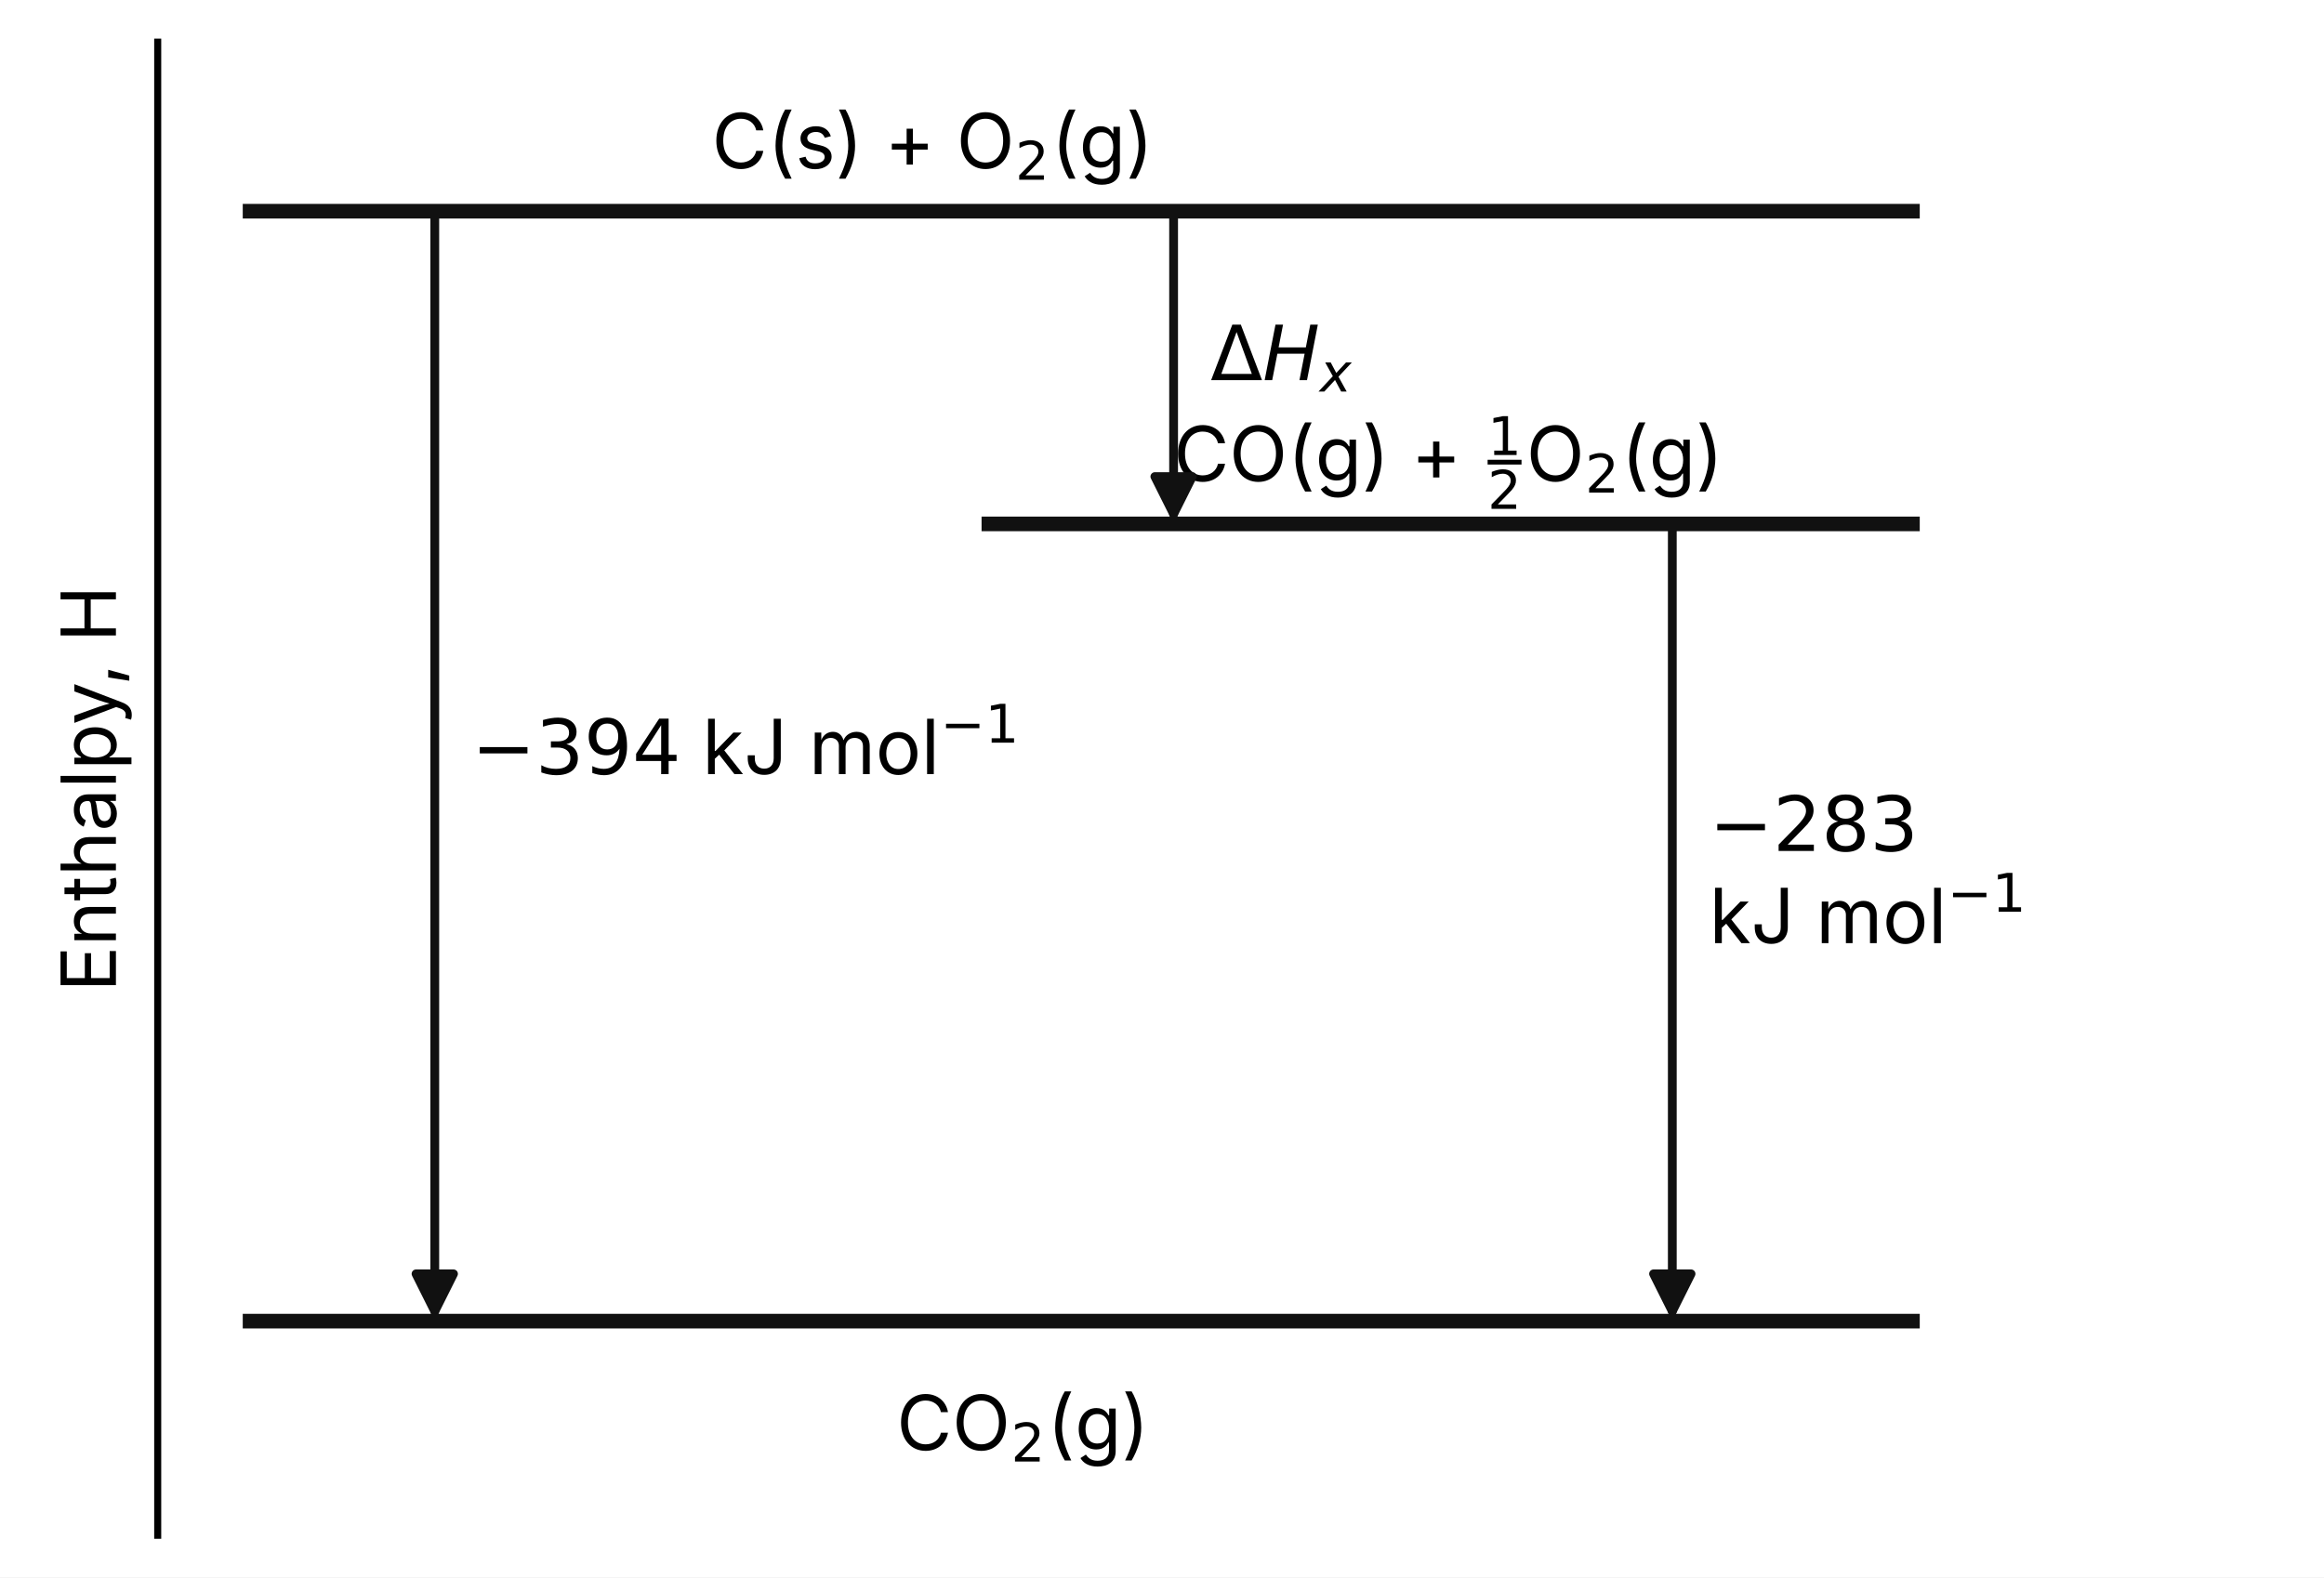
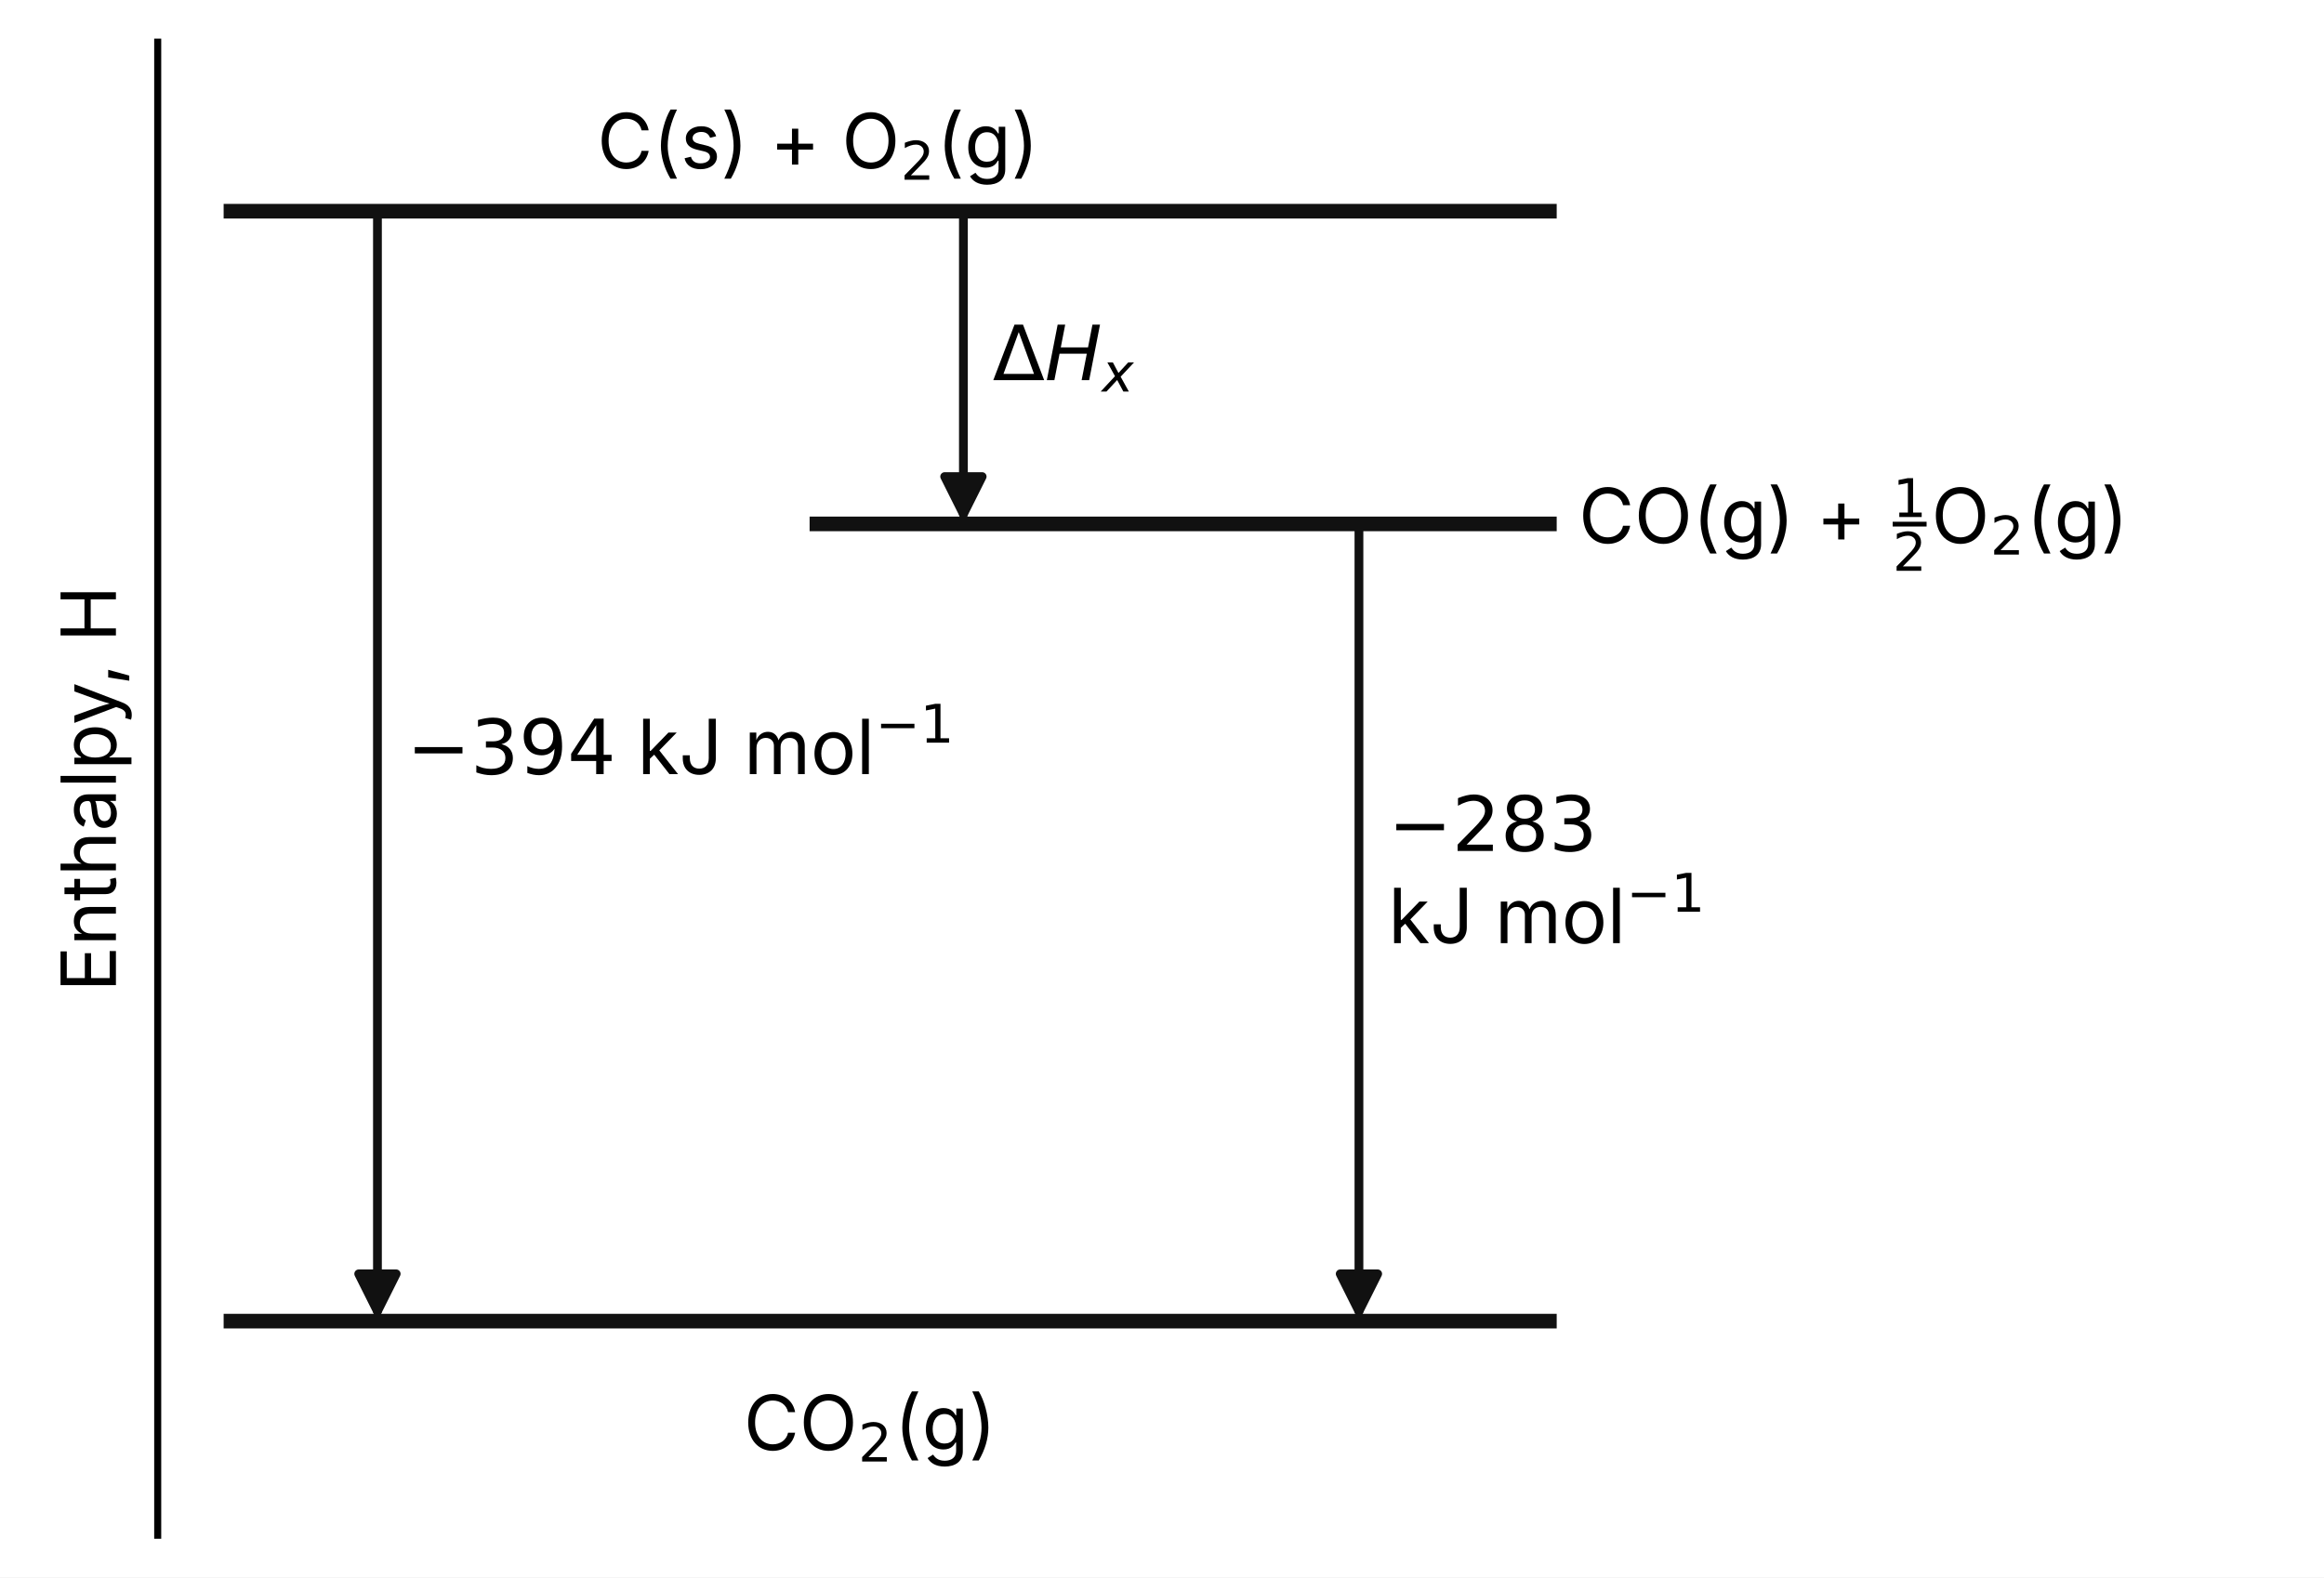
<svg xmlns="http://www.w3.org/2000/svg" xmlns:xlink="http://www.w3.org/1999/xlink" width="396.829pt" height="269.424pt" viewBox="0 0 396.829 269.424" version="1.1">
  <defs>
    <style type="text/css">*{stroke-linejoin: round; stroke-linecap: butt}</style>
  </defs>
  <g id="figure_1">
    <g id="patch_1">
      <path d="M 0 269.424  L 396.829 269.424  L 396.829 0  L 0 0  z " style="fill: #ffffff" />
    </g>
    <g id="axes_1">
      <g id="patch_2">
        <path d="M 26.929 262.224  L 389.629 262.224  L 389.629 7.2  L 26.929 7.2  z " style="fill: #ffffff" />
      </g>
      <g id="matplotlib.axis_1" />
      <g id="matplotlib.axis_2">
        <g id="text_1">
          <g transform="translate(19.79375 169.4058) rotate(-90) scale(0.13 -0.13)">
            <defs>
              <path id="Inter-Regular-5f" d="M 563 0  L 3428 0  L 3428 525  L 1156 525  L 1156 2088  L 3247 2088  L 3247 2613  L 1156 2613  L 1156 4131  L 3400 4131  L 3400 4656  L 563 4656  L 563 0  z " transform="scale(0.015625)" />
              <path id="Inter-Regular-307" d="M 1056 2094  C 1056 2691 1434 3031 1938 3031  C 2425 3031 2725 2709 2725 2172  L 2725 0  L 3288 0  L 3288 2219  C 3288 3103 2813 3538 2106 3538  C 1638 3538 1263 3341 1038 2847  L 1034 3494  L 494 3494  L 494 0  L 1056 0  L 1056 2094  z " transform="scale(0.015625)" />
              <path id="Inter-Regular-37b" d="M 1869 3494  L 1150 3494  L 1150 4325  L 588 4325  L 588 3494  L 63 3494  L 63 3013  L 588 3013  L 588 863  C 588 291 944 -44 1547 -44  C 1691 -44 1850 -22 1966 19  L 1850 494  C 1756 475 1634 456 1563 456  C 1266 456 1150 594 1150 906  L 1150 3013  L 1869 3013  L 1869 3494  z " transform="scale(0.015625)" />
              <path id="Inter-Regular-29f" d="M 1056 2094  C 1056 2691 1434 3031 1938 3031  C 2425 3031 2725 2709 2725 2172  L 2725 0  L 3291 0  L 3291 2219  C 3291 3103 2813 3538 2106 3538  C 1650 3538 1284 3353 1056 2888  L 1056 4656  L 494 4656  L 494 0  L 1056 0  L 1056 2094  z " transform="scale(0.015625)" />
              <path id="Inter-Regular-1fc" d="M 1472 -81  C 2063 -81 2391 228 2509 475  L 2547 475  L 2547 0  L 3100 0  L 3100 2303  C 3100 3394 2259 3538 1791 3538  C 1250 3538 650 3344 381 2709  L 922 2531  C 1031 2775 1303 3044 1806 3044  C 2291 3044 2538 2794 2538 2359  L 2538 2341  C 2538 2081 2263 2100 1641 2022  C 994 1941 281 1794 281 994  C 281 306 809 -81 1472 -81  z M 1569 416  C 1150 416 847 603 847 966  C 847 1363 1206 1494 1616 1547  C 1831 1575 2444 1638 2538 1747  L 2538 1263  C 2538 834 2191 416 1569 416  z " transform="scale(0.015625)" />
              <path id="Inter-Regular-2e2" d="M 1056 4656  L 494 4656  L 494 0  L 1056 0  L 1056 4656  z " transform="scale(0.015625)" />
              <path id="Inter-Regular-34d" d="M 494 -1306  L 1056 -1306  L 1056 541  L 1100 541  C 1216 347 1450 -75 2116 -75  C 2988 -75 3594 625 3594 1738  C 3594 2844 2984 3538 2113 3538  C 1431 3538 1216 3119 1100 2934  L 1038 2934  L 1038 3494  L 494 3494  L 494 -1306  z M 2031 428  C 1397 428 1050 966 1050 1744  C 1050 2516 1388 3034 2031 3034  C 2694 3034 3022 2469 3022 1744  C 3022 1009 2684 428 2031 428  z " transform="scale(0.015625)" />
              <path id="Inter-Regular-3e8" d="M 438 -1266  C 497 -1294 650 -1331 850 -1331  C 1344 -1331 1681 -1078 1894 -522  L 3428 3494  L 2816 3494  L 2066 1422  C 1956 1119 1875 816 1797 525  C 1716 816 1638 1116 1528 1422  L 784 3494  L 169 3494  L 1503 -19  L 1403 -309  C 1231 -809 984 -884 641 -794  L 581 -778  L 438 -1266  z " transform="scale(0.015625)" />
              <path id="Inter-Regular-5df" d="M 400 -1122  L 831 -1122  L 1319 650  L 675 650  L 400 -1122  z " transform="scale(0.015625)" />
              <path id="Inter-Regular-6eb" transform="scale(0.015625)" />
              <path id="Inter-Regular-a1" d="M 563 0  L 1156 0  L 1156 2119  L 3600 2119  L 3600 0  L 4194 0  L 4194 4656  L 3600 4656  L 3600 2644  L 1156 2644  L 1156 4656  L 563 4656  L 563 0  z " transform="scale(0.015625)" />
            </defs>
            <use xlink:href="#Inter-Regular-5f" />
            <use xlink:href="#Inter-Regular-307" transform="translate(60.10938 0)" />
            <use xlink:href="#Inter-Regular-37b" transform="translate(119.1875 0)" />
            <use xlink:href="#Inter-Regular-29f" transform="translate(151.9062 0)" />
            <use xlink:href="#Inter-Regular-1fc" transform="translate(211.0312 0)" />
            <use xlink:href="#Inter-Regular-2e2" transform="translate(267.1875 0)" />
            <use xlink:href="#Inter-Regular-34d" transform="translate(291.4062 0)" />
            <use xlink:href="#Inter-Regular-3e8" transform="translate(350.6875 0)" />
            <use xlink:href="#Inter-Regular-5df" transform="translate(402.5 0)" />
            <use xlink:href="#Inter-Regular-6eb" transform="translate(431.3125 0)" />
            <use xlink:href="#Inter-Regular-a1" transform="translate(459.4375 0)" />
          </g>
        </g>
      </g>
      <g id="line2d_1">
-         <path d="M 42.699 36.071  L 326.551 36.071  " clip-path="url(#p30028aac3f)" style="fill: none; stroke: #111111; stroke-width: 2.5; stroke-linecap: square" />
+         <path d="M 39.436 36.071  L 264.561 36.071  " clip-path="url(#p747c0e3491)" style="fill: none; stroke: #111111; stroke-width: 2.5; stroke-linecap: square" />
      </g>
      <g id="line2d_2">
-         <path d="M 168.856 89.481  L 326.551 89.481  " clip-path="url(#p30028aac3f)" style="fill: none; stroke: #111111; stroke-width: 2.5; stroke-linecap: square" />
+         <path d="M 139.492 89.481  L 264.561 89.481  " clip-path="url(#p747c0e3491)" style="fill: none; stroke: #111111; stroke-width: 2.5; stroke-linecap: square" />
      </g>
      <g id="line2d_3">
-         <path d="M 42.699 225.655  L 326.551 225.655  " clip-path="url(#p30028aac3f)" style="fill: none; stroke: #111111; stroke-width: 2.5; stroke-linecap: square" />
+         <path d="M 39.436 225.655  L 264.561 225.655  " clip-path="url(#p747c0e3491)" style="fill: none; stroke: #111111; stroke-width: 2.5; stroke-linecap: square" />
      </g>
      <g id="patch_3">
        <path d="M 26.929 262.224  L 26.929 7.2  " style="fill: none; stroke: #000000; stroke-width: 1.2; stroke-linejoin: miter; stroke-linecap: square" />
      </g>
      <g id="text_2">
-         <g transform="translate(121.5469 28.85298) scale(0.13 -0.13)">
+         <g transform="translate(101.9709 28.85298) scale(0.13 -0.13)">
          <defs>
            <path id="Inter-Regular-49" d="M 2447 -63  C 3400 -63 4163 519 4325 1466  L 3731 1466  C 3600 831 3056 488 2447 488  C 1613 488 959 1134 959 2325  C 959 3519 1609 4169 2447 4169  C 3053 4169 3600 3828 3731 3191  L 4325 3191  C 4159 4150 3391 4719 2447 4719  C 1253 4719 381 3803 381 2325  C 381 850 1253 -63 2447 -63  z " transform="scale(0.015625)" />
            <path id="Inter-Regular-59f" d="M 681 1897  C 681 984 956 31 1488 -872  L 2034 -872  C 1497 238 1253 1069 1253 1897  C 1253 2809 1550 3956 2034 4941  L 1488 4941  C 1019 4169 681 2913 681 1897  z " transform="scale(0.015625)" />
            <path id="Inter-Regular-369" d="M 1681 -75  C 2500 -75 3059 372 3059 984  C 3059 1463 2763 1778 2128 1928  L 1600 2053  C 1191 2150 1013 2294 1013 2553  C 1013 2844 1325 3059 1741 3059  C 2191 3059 2388 2816 2484 2566  L 2994 2697  C 2834 3188 2456 3538 1738 3538  C 994 3538 444 3119 444 2519  C 444 2028 747 1716 1381 1566  L 1963 1428  C 2306 1347 2475 1188 2475 947  C 2475 659 2163 419 1675 419  C 1256 419 972 591 872 975  L 338 847  C 463 244 963 -75 1681 -75  z " transform="scale(0.015625)" />
            <path id="Inter-Regular-5a0" d="M 300 -872  L 847 -872  C 1369 16 1653 969 1653 1897  C 1653 2909 1316 4172 847 4941  L 300 4941  C 784 3956 1081 2809 1081 1897  C 1081 1094 853 269 300 -872  z " transform="scale(0.015625)" />
            <path id="Inter-Regular-5f4" d="M 1853 313  L 2381 313  L 2381 1575  L 3625 1575  L 3625 2072  L 2381 2072  L 2381 3331  L 1853 3331  L 1853 2072  L 609 2072  L 609 1575  L 1853 1575  L 1853 313  z " transform="scale(0.015625)" />
            <path id="Inter-Regular-142" d="M 2450 -63  C 3644 -63 4513 850 4513 2325  C 4513 3803 3644 4719 2450 4719  C 1256 4719 381 3803 381 2325  C 381 850 1256 -63 2450 -63  z M 2450 488  C 1613 488 959 1138 959 2325  C 959 3519 1613 4169 2450 4169  C 3281 4169 3934 3522 3934 2325  C 3934 1134 3281 488 2450 488  z " transform="scale(0.015625)" />
            <path id="DejaVuSans-15" d="M 1228 531  L 3431 531  L 3431 0  L 469 0  L 469 531  Q 828 903 1448 1529  Q 2069 2156 2228 2338  Q 2531 2678 2651 2914  Q 2772 3150 2772 3378  Q 2772 3750 2511 3984  Q 2250 4219 1831 4219  Q 1534 4219 1204 4116  Q 875 4013 500 3803  L 500 4441  Q 881 4594 1212 4672  Q 1544 4750 1819 4750  Q 2544 4750 2975 4387  Q 3406 4025 3406 3419  Q 3406 3131 3298 2873  Q 3191 2616 2906 2266  Q 2828 2175 2409 1742  Q 1991 1309 1228 531  z " transform="scale(0.015625)" />
            <path id="Inter-Regular-293" d="M 1909 -1381  C 2759 -1381 3431 -994 3431 -91  L 3431 3494  L 2884 3494  L 2884 2934  L 2831 2934  C 2713 3122 2488 3538 1813 3538  C 941 3538 325 2844 325 1763  C 325 666 963 56 1800 56  C 2475 56 2697 441 2816 641  L 2869 641  L 2869 -59  C 2869 -634 2466 -891 1909 -891  C 1294 -891 1075 -578 928 -375  L 472 -669  C 688 -1053 1134 -1381 1909 -1381  z M 1894 556  C 1238 556 897 1056 897 1775  C 897 2472 1228 3034 1894 3034  C 2538 3034 2875 2516 2875 1775  C 2875 1013 2528 556 1894 556  z " transform="scale(0.015625)" />
          </defs>
          <use xlink:href="#Inter-Regular-49" transform="translate(0 0.796875)" />
          <use xlink:href="#Inter-Regular-59f" transform="translate(73.04688 0.796875)" />
          <use xlink:href="#Inter-Regular-369" transform="translate(109.5215 0.796875)" />
          <use xlink:href="#Inter-Regular-5a0" transform="translate(162.3047 0.796875)" />
          <use xlink:href="#Inter-Regular-6eb" transform="translate(198.7793 0.796875)" />
          <use xlink:href="#Inter-Regular-5f4" transform="translate(226.9043 0.796875)" />
          <use xlink:href="#Inter-Regular-6eb" transform="translate(293.0664 0.796875)" />
          <use xlink:href="#Inter-Regular-142" transform="translate(321.1914 0.796875)" />
          <use xlink:href="#DejaVuSans-15" transform="translate(398.6133 -14.20308) scale(0.7)" />
          <use xlink:href="#Inter-Regular-59f" transform="translate(445.8838 0.796875)" />
          <use xlink:href="#Inter-Regular-293" transform="translate(482.3584 0.796875)" />
          <use xlink:href="#Inter-Regular-5a0" transform="translate(543.6865 0.796875)" />
        </g>
      </g>
      <g id="text_3">
-         <g transform="translate(200.3947 82.26367) scale(0.13 -0.13)">
+         <g transform="translate(269.5633 92.84957) scale(0.13 -0.13)">
          <defs>
            <path id="DejaVuSans-14" d="M 794 531  L 1825 531  L 1825 4091  L 703 3866  L 703 4441  L 1819 4666  L 2450 4666  L 2450 531  L 3481 531  L 3481 0  L 794 0  L 794 531  z " transform="scale(0.015625)" />
          </defs>
          <use xlink:href="#Inter-Regular-49" transform="translate(0 0.590625)" />
          <use xlink:href="#Inter-Regular-142" transform="translate(73.04688 0.590625)" />
          <use xlink:href="#Inter-Regular-59f" transform="translate(149.5117 0.590625)" />
          <use xlink:href="#Inter-Regular-293" transform="translate(185.9863 0.590625)" />
          <use xlink:href="#Inter-Regular-5a0" transform="translate(247.3145 0.590625)" />
          <use xlink:href="#Inter-Regular-6eb" transform="translate(283.7891 0.590625)" />
          <use xlink:href="#Inter-Regular-5f4" transform="translate(311.9141 0.590625)" />
          <use xlink:href="#Inter-Regular-6eb" transform="translate(378.0762 0.590625)" />
          <use xlink:href="#DejaVuSans-14" transform="translate(412.4512 34.96563) scale(0.7)" />
          <use xlink:href="#DejaVuSans-15" transform="translate(412.4512 -35.7375) scale(0.7)" />
          <use xlink:href="#Inter-Regular-142" transform="translate(463.2373 0.590625)" />
          <use xlink:href="#DejaVuSans-15" transform="translate(540.6592 -14.40933) scale(0.7)" />
          <use xlink:href="#Inter-Regular-59f" transform="translate(587.9297 0.590625)" />
          <use xlink:href="#Inter-Regular-293" transform="translate(624.4043 0.590625)" />
          <use xlink:href="#Inter-Regular-5a0" transform="translate(685.7324 0.590625)" />
          <path d="M 412.451 22.466  L 412.451 28.716  L 456.987 28.716  L 456.987 22.466  L 412.451 22.466  z " />
        </g>
      </g>
      <g id="text_4">
-         <g transform="translate(153.086 247.7887) scale(0.13 -0.13)">
+         <g transform="translate(126.9847 247.7887) scale(0.13 -0.13)">
          <use xlink:href="#Inter-Regular-49" transform="translate(0 0.796875)" />
          <use xlink:href="#Inter-Regular-142" transform="translate(73.04688 0.796875)" />
          <use xlink:href="#DejaVuSans-15" transform="translate(150.4688 -14.20308) scale(0.7)" />
          <use xlink:href="#Inter-Regular-59f" transform="translate(197.7393 0.796875)" />
          <use xlink:href="#Inter-Regular-293" transform="translate(234.2139 0.796875)" />
          <use xlink:href="#Inter-Regular-5a0" transform="translate(295.542 0.796875)" />
        </g>
      </g>
      <g id="patch_4">
-         <path d="M 74.238 36.071  Q 74.238 130.863 74.238 223.977  " style="fill: none; stroke: #111111; stroke-width: 1.5; stroke-linecap: round" />
-         <path d="M 77.438 217.577  L 74.238 223.977  L 71.038 217.577  z " style="fill: #111111; stroke: #111111; stroke-width: 1.5; stroke-linecap: round" />
+         <path d="M 64.45 36.071  Q 64.45 130.863 64.45 223.977  " style="fill: none; stroke: #111111; stroke-width: 1.5; stroke-linecap: round" />
+         <path d="M 67.65 217.577  L 64.45 223.977  L 61.25 217.577  z " style="fill: #111111; stroke: #111111; stroke-width: 1.5; stroke-linecap: round" />
      </g>
      <g id="text_5">
-         <g transform="translate(80.54601 132.3061) scale(0.13 -0.13)">
+         <g transform="translate(69.45294 132.3061) scale(0.13 -0.13)">
          <defs>
            <path id="DejaVuSans-c9c" d="M 678 2272  L 4684 2272  L 4684 1741  L 678 1741  L 678 2272  z " transform="scale(0.015625)" />
            <path id="DejaVuSans-16" d="M 2597 2516  Q 3050 2419 3304 2112  Q 3559 1806 3559 1356  Q 3559 666 3084 287  Q 2609 -91 1734 -91  Q 1441 -91 1130 -33  Q 819 25 488 141  L 488 750  Q 750 597 1062 519  Q 1375 441 1716 441  Q 2309 441 2620 675  Q 2931 909 2931 1356  Q 2931 1769 2642 2001  Q 2353 2234 1838 2234  L 1294 2234  L 1294 2753  L 1863 2753  Q 2328 2753 2575 2939  Q 2822 3125 2822 3475  Q 2822 3834 2567 4026  Q 2313 4219 1838 4219  Q 1578 4219 1281 4162  Q 984 4106 628 3988  L 628 4550  Q 988 4650 1302 4700  Q 1616 4750 1894 4750  Q 2613 4750 3031 4423  Q 3450 4097 3450 3541  Q 3450 3153 3228 2886  Q 3006 2619 2597 2516  z " transform="scale(0.015625)" />
            <path id="DejaVuSans-1c" d="M 703 97  L 703 672  Q 941 559 1184 500  Q 1428 441 1663 441  Q 2288 441 2617 861  Q 2947 1281 2994 2138  Q 2813 1869 2534 1725  Q 2256 1581 1919 1581  Q 1219 1581 811 2004  Q 403 2428 403 3163  Q 403 3881 828 4315  Q 1253 4750 1959 4750  Q 2769 4750 3195 4129  Q 3622 3509 3622 2328  Q 3622 1225 3098 567  Q 2575 -91 1691 -91  Q 1453 -91 1209 -44  Q 966 3 703 97  z M 1959 2075  Q 2384 2075 2632 2365  Q 2881 2656 2881 3163  Q 2881 3666 2632 3958  Q 2384 4250 1959 4250  Q 1534 4250 1286 3958  Q 1038 3666 1038 3163  Q 1038 2656 1286 2365  Q 1534 2075 1959 2075  z " transform="scale(0.015625)" />
            <path id="DejaVuSans-17" d="M 2419 4116  L 825 1625  L 2419 1625  L 2419 4116  z M 2253 4666  L 3047 4666  L 3047 1625  L 3713 1625  L 3713 1100  L 3047 1100  L 3047 0  L 2419 0  L 2419 1100  L 313 1100  L 313 1709  L 2253 4666  z " transform="scale(0.015625)" />
            <path id="Inter-Regular-2d9" d="M 494 0  L 1056 0  L 1056 1288  L 1425 1634  L 2703 0  L 3425 0  L 1853 1994  L 3316 3494  L 2619 3494  L 1125 1953  L 1056 1953  L 1056 4656  L 494 4656  L 494 0  z " transform="scale(0.015625)" />
            <path id="Inter-Regular-10b" d="M 1703 -63  C 2525 -63 3091 438 3091 1331  L 3091 4656  L 2497 4656  L 2497 1331  C 2497 763 2178 459 1703 459  C 1225 459 906 763 906 1331  L 906 1581  L 313 1581  L 313 1331  C 313 438 881 -63 1703 -63  z " transform="scale(0.015625)" />
            <path id="Inter-Regular-300" d="M 494 0  L 1056 0  L 1056 2200  C 1056 2756 1428 3044 1838 3044  C 2231 3044 2522 2784 2522 2397  L 2522 0  L 3084 0  L 3084 2281  C 3084 2722 3372 3044 3844 3044  C 4219 3044 4547 2844 4547 2341  L 4547 0  L 5113 0  L 5113 2356  C 5113 3166 4619 3556 4013 3556  C 3506 3556 3078 3284 2913 2844  C 2788 3275 2481 3556 2022 3556  C 1609 3556 1216 3325 1044 2853  L 1041 3494  L 494 3494  L 494 0  z " transform="scale(0.015625)" />
            <path id="Inter-Regular-318" d="M 1916 -75  C 2869 -75 3513 647 3513 1725  C 3513 2819 2869 3538 1916 3538  C 966 3538 325 2819 325 1725  C 325 647 966 -75 1916 -75  z M 1916 428  C 1219 428 897 1038 897 1725  C 897 2422 1219 3034 1916 3034  C 2622 3034 2944 2419 2944 1725  C 2944 1038 2622 428 1916 428  z " transform="scale(0.015625)" />
          </defs>
          <use xlink:href="#DejaVuSans-c9c" transform="translate(0 0.665625)" />
          <use xlink:href="#DejaVuSans-16" transform="translate(83.78906 0.665625)" />
          <use xlink:href="#DejaVuSans-1c" transform="translate(147.4121 0.665625)" />
          <use xlink:href="#DejaVuSans-17" transform="translate(211.0352 0.665625)" />
          <use xlink:href="#Inter-Regular-6eb" transform="translate(274.6582 0.665625)" />
          <use xlink:href="#Inter-Regular-2d9" transform="translate(302.7832 0.665625)" />
          <use xlink:href="#Inter-Regular-10b" transform="translate(357.666 0.665625)" />
          <use xlink:href="#Inter-Regular-6eb" transform="translate(414.7461 0.665625)" />
          <use xlink:href="#Inter-Regular-300" transform="translate(442.8711 0.665625)" />
          <use xlink:href="#Inter-Regular-318" transform="translate(530.4688 0.665625)" />
          <use xlink:href="#Inter-Regular-2e2" transform="translate(590.4297 0.665625)" />
          <use xlink:href="#DejaVuSans-c9c" transform="translate(615.6055 41.96563) scale(0.7)" />
          <use xlink:href="#DejaVuSans-14" transform="translate(674.2578 41.96563) scale(0.7)" />
        </g>
      </g>
      <g id="patch_5">
-         <path d="M 200.395 36.071  Q 200.395 62.776 200.395 87.804  " style="fill: none; stroke: #111111; stroke-width: 1.5; stroke-linecap: round" />
-         <path d="M 203.595 81.404  L 200.395 87.804  L 197.195 81.404  z " style="fill: #111111; stroke: #111111; stroke-width: 1.5; stroke-linecap: round" />
+         <path d="M 164.505 36.071  Q 164.505 62.776 164.505 87.804  " style="fill: none; stroke: #111111; stroke-width: 1.5; stroke-linecap: round" />
+         <path d="M 167.705 81.404  L 164.505 87.804  L 161.305 81.404  z " style="fill: #111111; stroke: #111111; stroke-width: 1.5; stroke-linecap: round" />
      </g>
      <g id="text_6">
-         <g transform="translate(206.7025 64.94128) scale(0.13 -0.13)">
+         <g transform="translate(169.5081 64.94128) scale(0.13 -0.13)">
          <defs>
            <path id="DejaVuSans-329" d="M 2188 4044  L 906 525  L 3472 525  L 2188 4044  z M 50 0  L 1831 4666  L 2547 4666  L 4325 0  L 50 0  z " transform="scale(0.015625)" />
            <path id="DejaVuSans-Oblique-2b" d="M 1081 4666  L 1716 4666  L 1344 2753  L 3634 2753  L 4006 4666  L 4641 4666  L 3731 0  L 3097 0  L 3531 2222  L 1241 2222  L 806 0  L 172 0  L 1081 4666  z " transform="scale(0.015625)" />
            <path id="DejaVuSans-Oblique-5b" d="M 3841 3500  L 2234 1784  L 3219 0  L 2559 0  L 1819 1388  L 531 0  L -166 0  L 1556 1844  L 641 3500  L 1300 3500  L 1972 2234  L 3144 3500  L 3841 3500  z " transform="scale(0.015625)" />
          </defs>
          <use xlink:href="#DejaVuSans-329" transform="translate(0 0.09375)" />
          <use xlink:href="#DejaVuSans-Oblique-2b" transform="translate(68.4082 0.09375)" />
          <use xlink:href="#DejaVuSans-Oblique-5b" transform="translate(143.6035 -14.9062) scale(0.7)" />
        </g>
      </g>
      <g id="patch_6">
-         <path d="M 285.55 89.481  Q 285.55 157.568 285.55 223.977  " style="fill: none; stroke: #111111; stroke-width: 1.5; stroke-linecap: round" />
-         <path d="M 288.75 217.577  L 285.55 223.977  L 282.35 217.577  z " style="fill: #111111; stroke: #111111; stroke-width: 1.5; stroke-linecap: round" />
+         <path d="M 232.043 89.481  Q 232.043 157.568 232.043 223.977  " style="fill: none; stroke: #111111; stroke-width: 1.5; stroke-linecap: round" />
+         <path d="M 235.243 217.577  L 232.043 223.977  L 228.843 217.577  z " style="fill: #111111; stroke: #111111; stroke-width: 1.5; stroke-linecap: round" />
      </g>
      <g id="text_7">
-         <g transform="translate(291.8582 145.4473) scale(0.13 -0.13)">
+         <g transform="translate(237.0454 145.4473) scale(0.13 -0.13)">
          <defs>
            <path id="DejaVuSans-1b" d="M 2034 2216  Q 1584 2216 1326 1975  Q 1069 1734 1069 1313  Q 1069 891 1326 650  Q 1584 409 2034 409  Q 2484 409 2743 651  Q 3003 894 3003 1313  Q 3003 1734 2745 1975  Q 2488 2216 2034 2216  z M 1403 2484  Q 997 2584 770 2862  Q 544 3141 544 3541  Q 544 4100 942 4425  Q 1341 4750 2034 4750  Q 2731 4750 3128 4425  Q 3525 4100 3525 3541  Q 3525 3141 3298 2862  Q 3072 2584 2669 2484  Q 3125 2378 3379 2068  Q 3634 1759 3634 1313  Q 3634 634 3220 271  Q 2806 -91 2034 -91  Q 1263 -91 848 271  Q 434 634 434 1313  Q 434 1759 690 2068  Q 947 2378 1403 2484  z M 1172 3481  Q 1172 3119 1398 2916  Q 1625 2713 2034 2713  Q 2441 2713 2670 2916  Q 2900 3119 2900 3481  Q 2900 3844 2670 4047  Q 2441 4250 2034 4250  Q 1625 4250 1398 4047  Q 1172 3844 1172 3481  z " transform="scale(0.015625)" />
          </defs>
          <use xlink:href="#DejaVuSans-c9c" transform="translate(0 0.78125)" />
          <use xlink:href="#DejaVuSans-15" transform="translate(83.78906 0.78125)" />
          <use xlink:href="#DejaVuSans-1b" transform="translate(147.4121 0.78125)" />
          <use xlink:href="#DejaVuSans-16" transform="translate(211.0352 0.78125)" />
        </g>
-         <g transform="translate(291.8582 161.1768) scale(0.13 -0.13)">
+         <g transform="translate(237.0454 161.1768) scale(0.13 -0.13)">
          <use xlink:href="#Inter-Regular-2d9" transform="translate(0 0.665625)" />
          <use xlink:href="#Inter-Regular-10b" transform="translate(54.88281 0.665625)" />
          <use xlink:href="#Inter-Regular-6eb" transform="translate(111.9629 0.665625)" />
          <use xlink:href="#Inter-Regular-300" transform="translate(140.0879 0.665625)" />
          <use xlink:href="#Inter-Regular-318" transform="translate(227.6855 0.665625)" />
          <use xlink:href="#Inter-Regular-2e2" transform="translate(287.6465 0.665625)" />
          <use xlink:href="#DejaVuSans-c9c" transform="translate(312.8223 41.96563) scale(0.7)" />
          <use xlink:href="#DejaVuSans-14" transform="translate(371.4746 41.96563) scale(0.7)" />
        </g>
      </g>
    </g>
  </g>
  <defs>
-     <clipPath id="p30028aac3f">
+     <clipPath id="p747c0e3491">
      <rect x="26.929" y="7.2" width="362.7" height="255.024" />
    </clipPath>
  </defs>
</svg>
